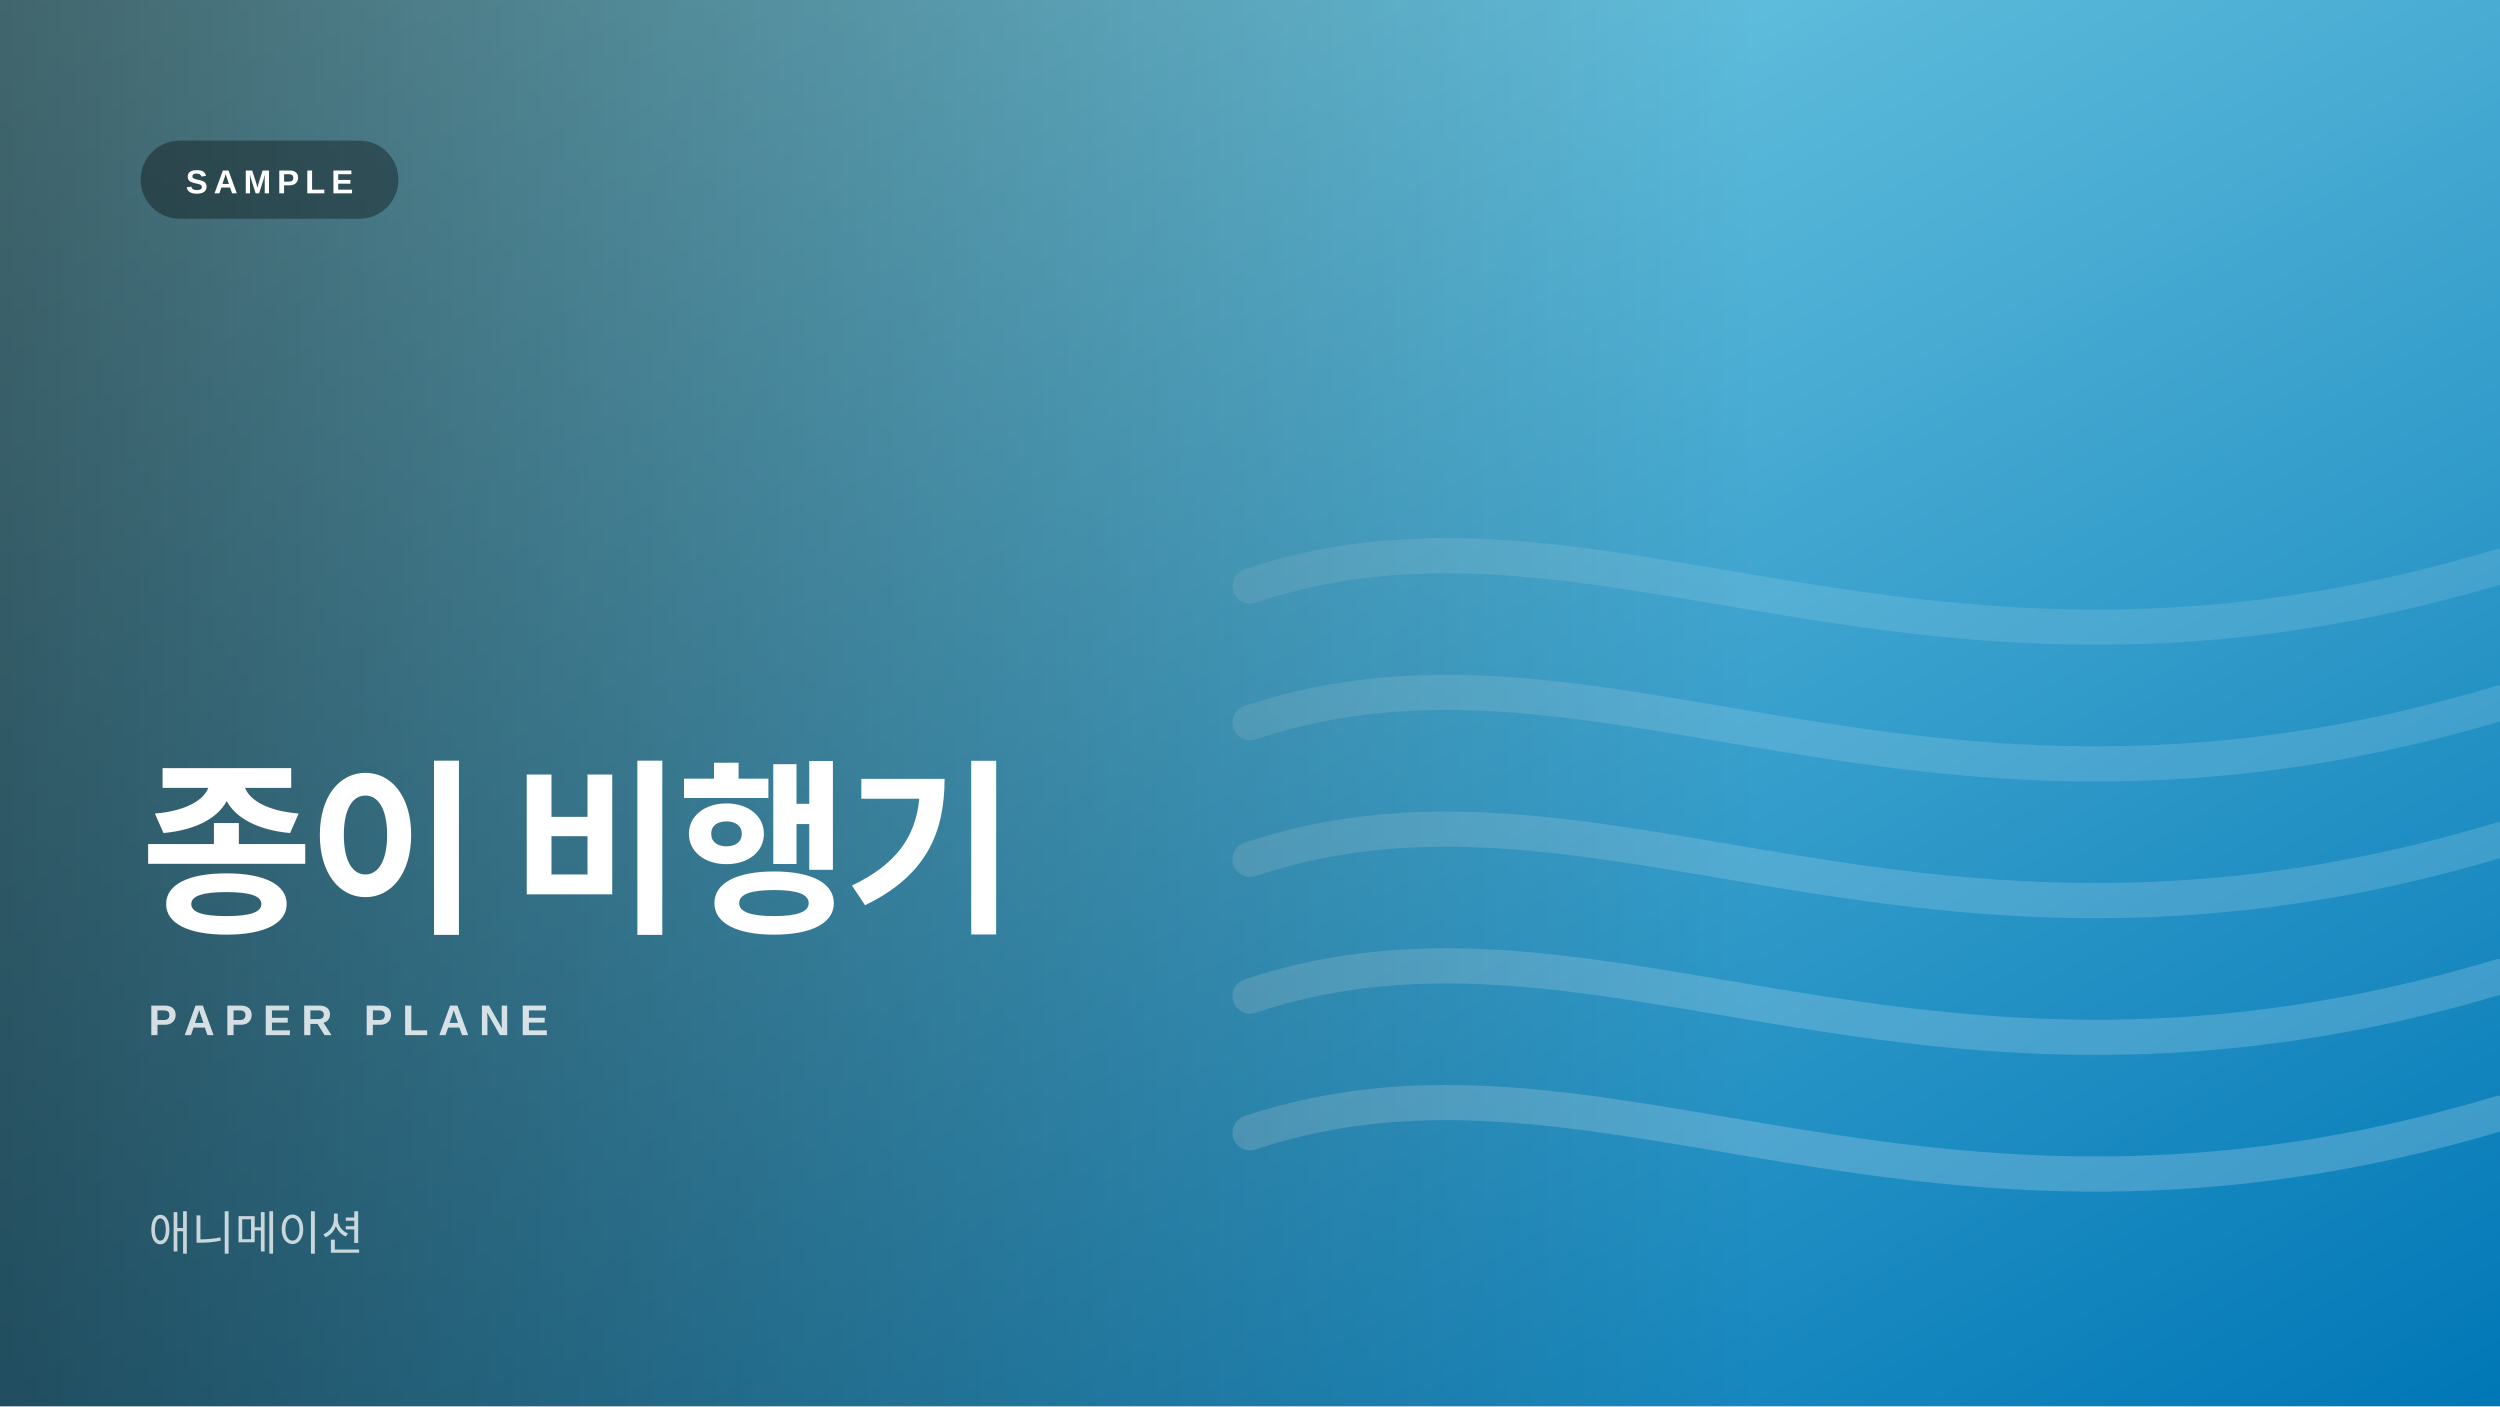
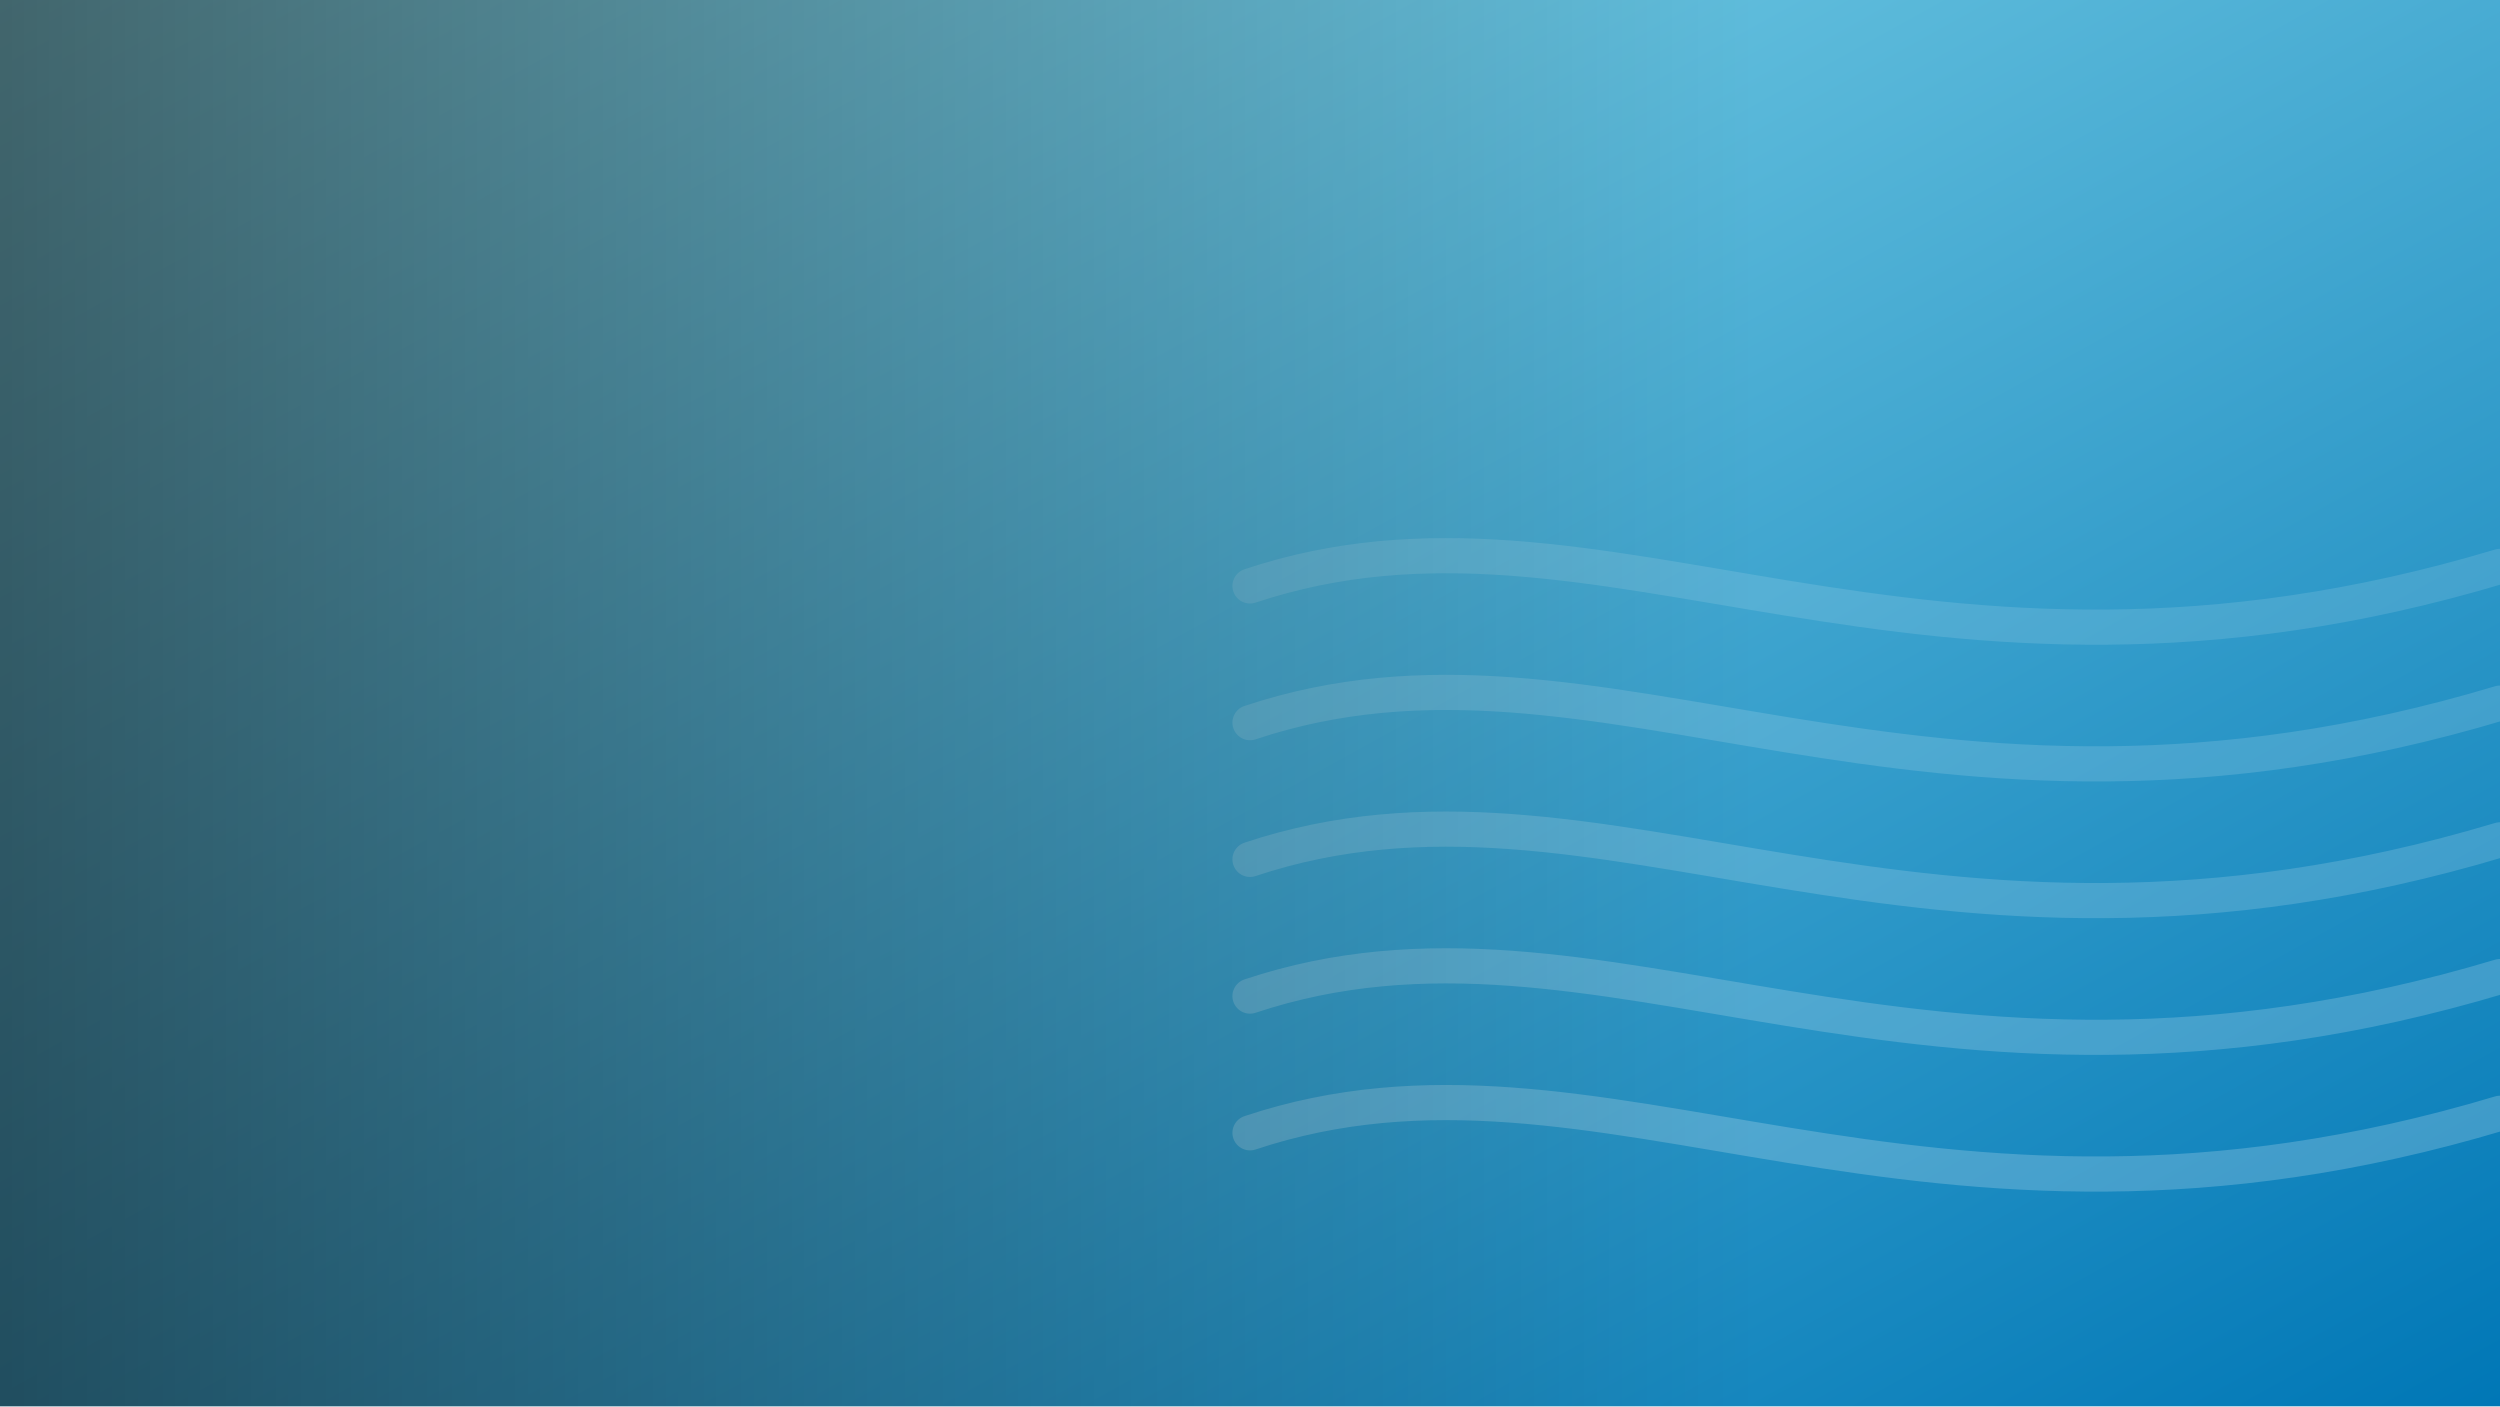
<svg xmlns="http://www.w3.org/2000/svg" width="1280" height="720" viewBox="0 0 1280 720">
  <defs>
    <linearGradient id="g" x1="0" y1="0" x2="1" y2="1">
      <stop offset="0" stop-color="#90e0ef" />
      <stop offset="1" stop-color="#0077b6" />
    </linearGradient>
    <linearGradient id="s" x1="0" y1="0" x2="1" y2="0">
      <stop offset="0" stop-color="#000" stop-opacity=".55" />
      <stop offset=".7" stop-color="#000" stop-opacity="0" />
    </linearGradient>
  </defs>
  <rect width="1280" height="720" fill="url(#g)" />
  <path d="M640 300 C 820 240, 980 380, 1280 290" stroke="#fff" stroke-width="18" fill="none" opacity=".12" stroke-linecap="round" />
  <path d="M640 370 C 820 310, 980 450, 1280 360" stroke="#fff" stroke-width="18" fill="none" opacity=".14" stroke-linecap="round" />
  <path d="M640 440 C 820 380, 980 520, 1280 430" stroke="#fff" stroke-width="18" fill="none" opacity=".16" stroke-linecap="round" />
  <path d="M640 510 C 820 450, 980 590, 1280 500" stroke="#fff" stroke-width="18" fill="none" opacity=".18" stroke-linecap="round" />
  <path d="M640 580 C 820 520, 980 660, 1280 570" stroke="#fff" stroke-width="18" fill="none" opacity=".20" stroke-linecap="round" />
  <rect width="1280" height="720" fill="url(#s)" />
-   <rect x="72" y="72" width="132" height="40" rx="20" fill="#000" opacity=".35" />
-   <text x="138" y="99" text-anchor="middle" font-family="DM Sans, Arial, sans-serif" font-size="17" font-weight="700" letter-spacing="3" fill="#fff">SAMPLE</text>
-   <text x="72" y="470" font-family="Noto Sans KR, Apple SD Gothic Neo, Malgun Gothic, sans-serif" font-size="96" font-weight="800" letter-spacing="-3" fill="#fff">종이 비행기</text>
-   <text x="76" y="530" font-family="DM Sans, Arial, sans-serif" font-size="22" font-weight="600" letter-spacing="5" fill="#fff" opacity=".8">PAPER PLANE</text>
-   <text x="76" y="640" font-family="Noto Sans KR, Apple SD Gothic Neo, Malgun Gothic, sans-serif" font-size="24" fill="#fff" opacity=".75">애니메이션</text>
</svg>
